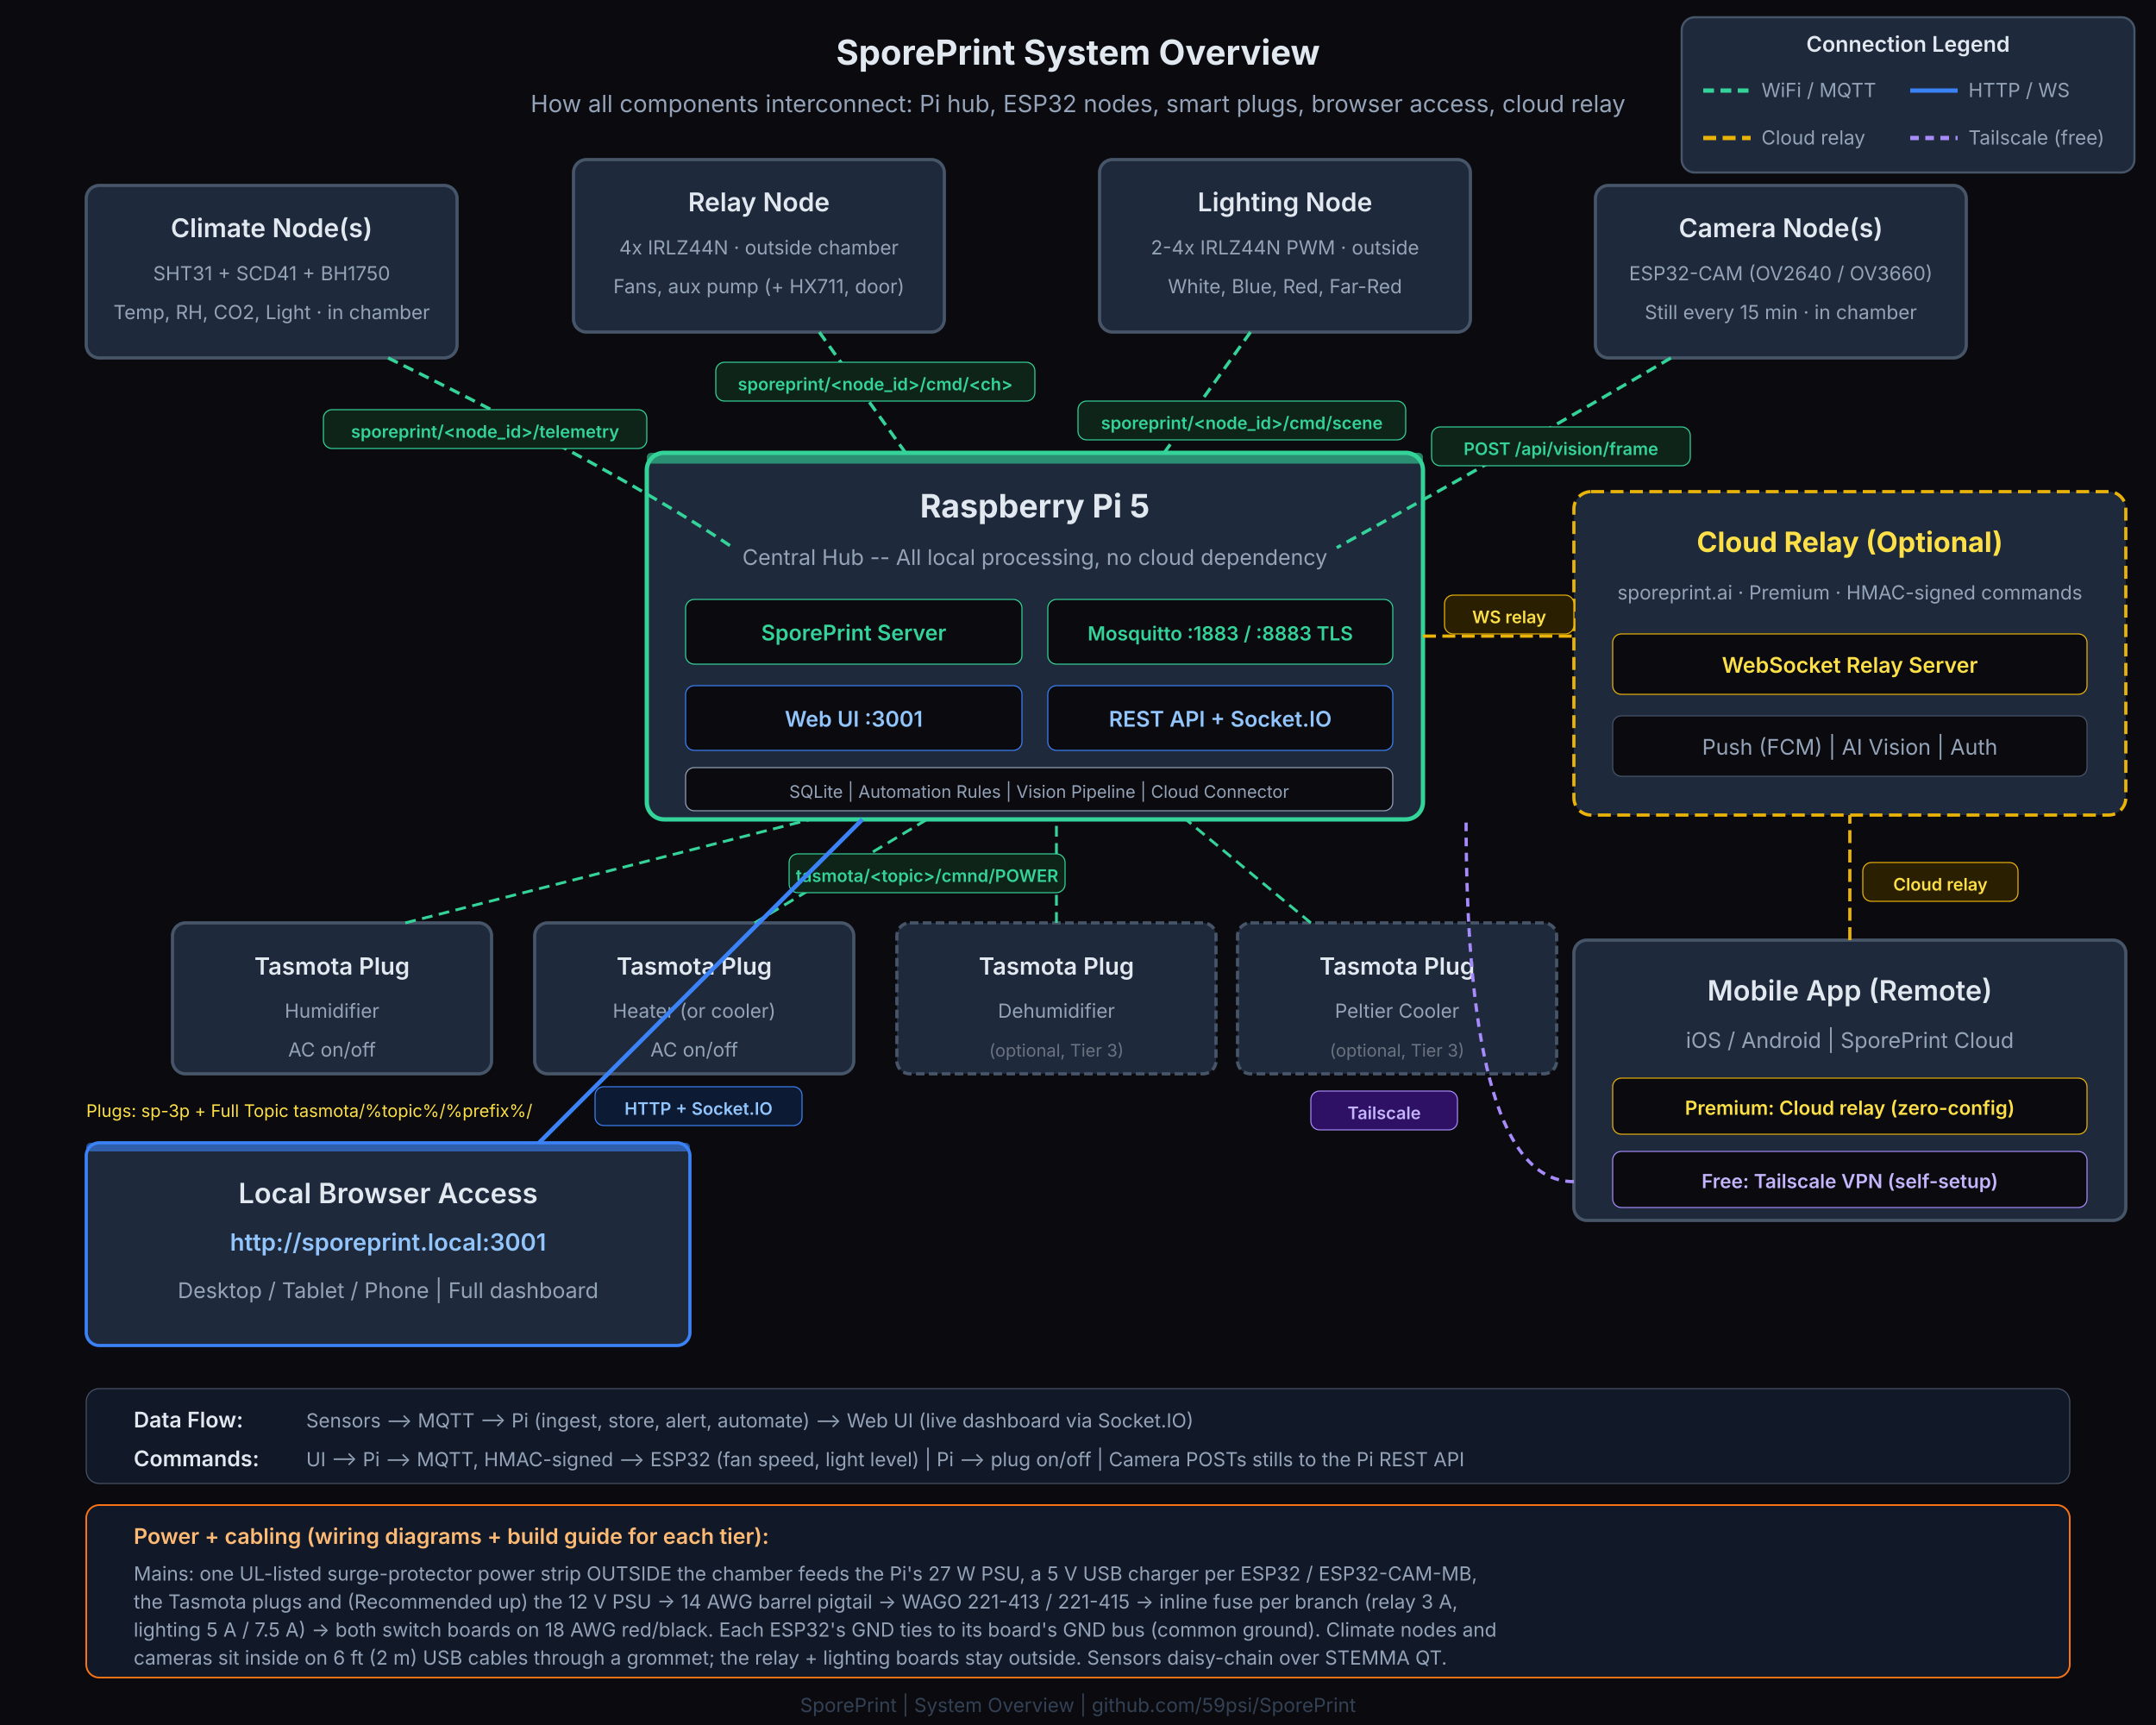
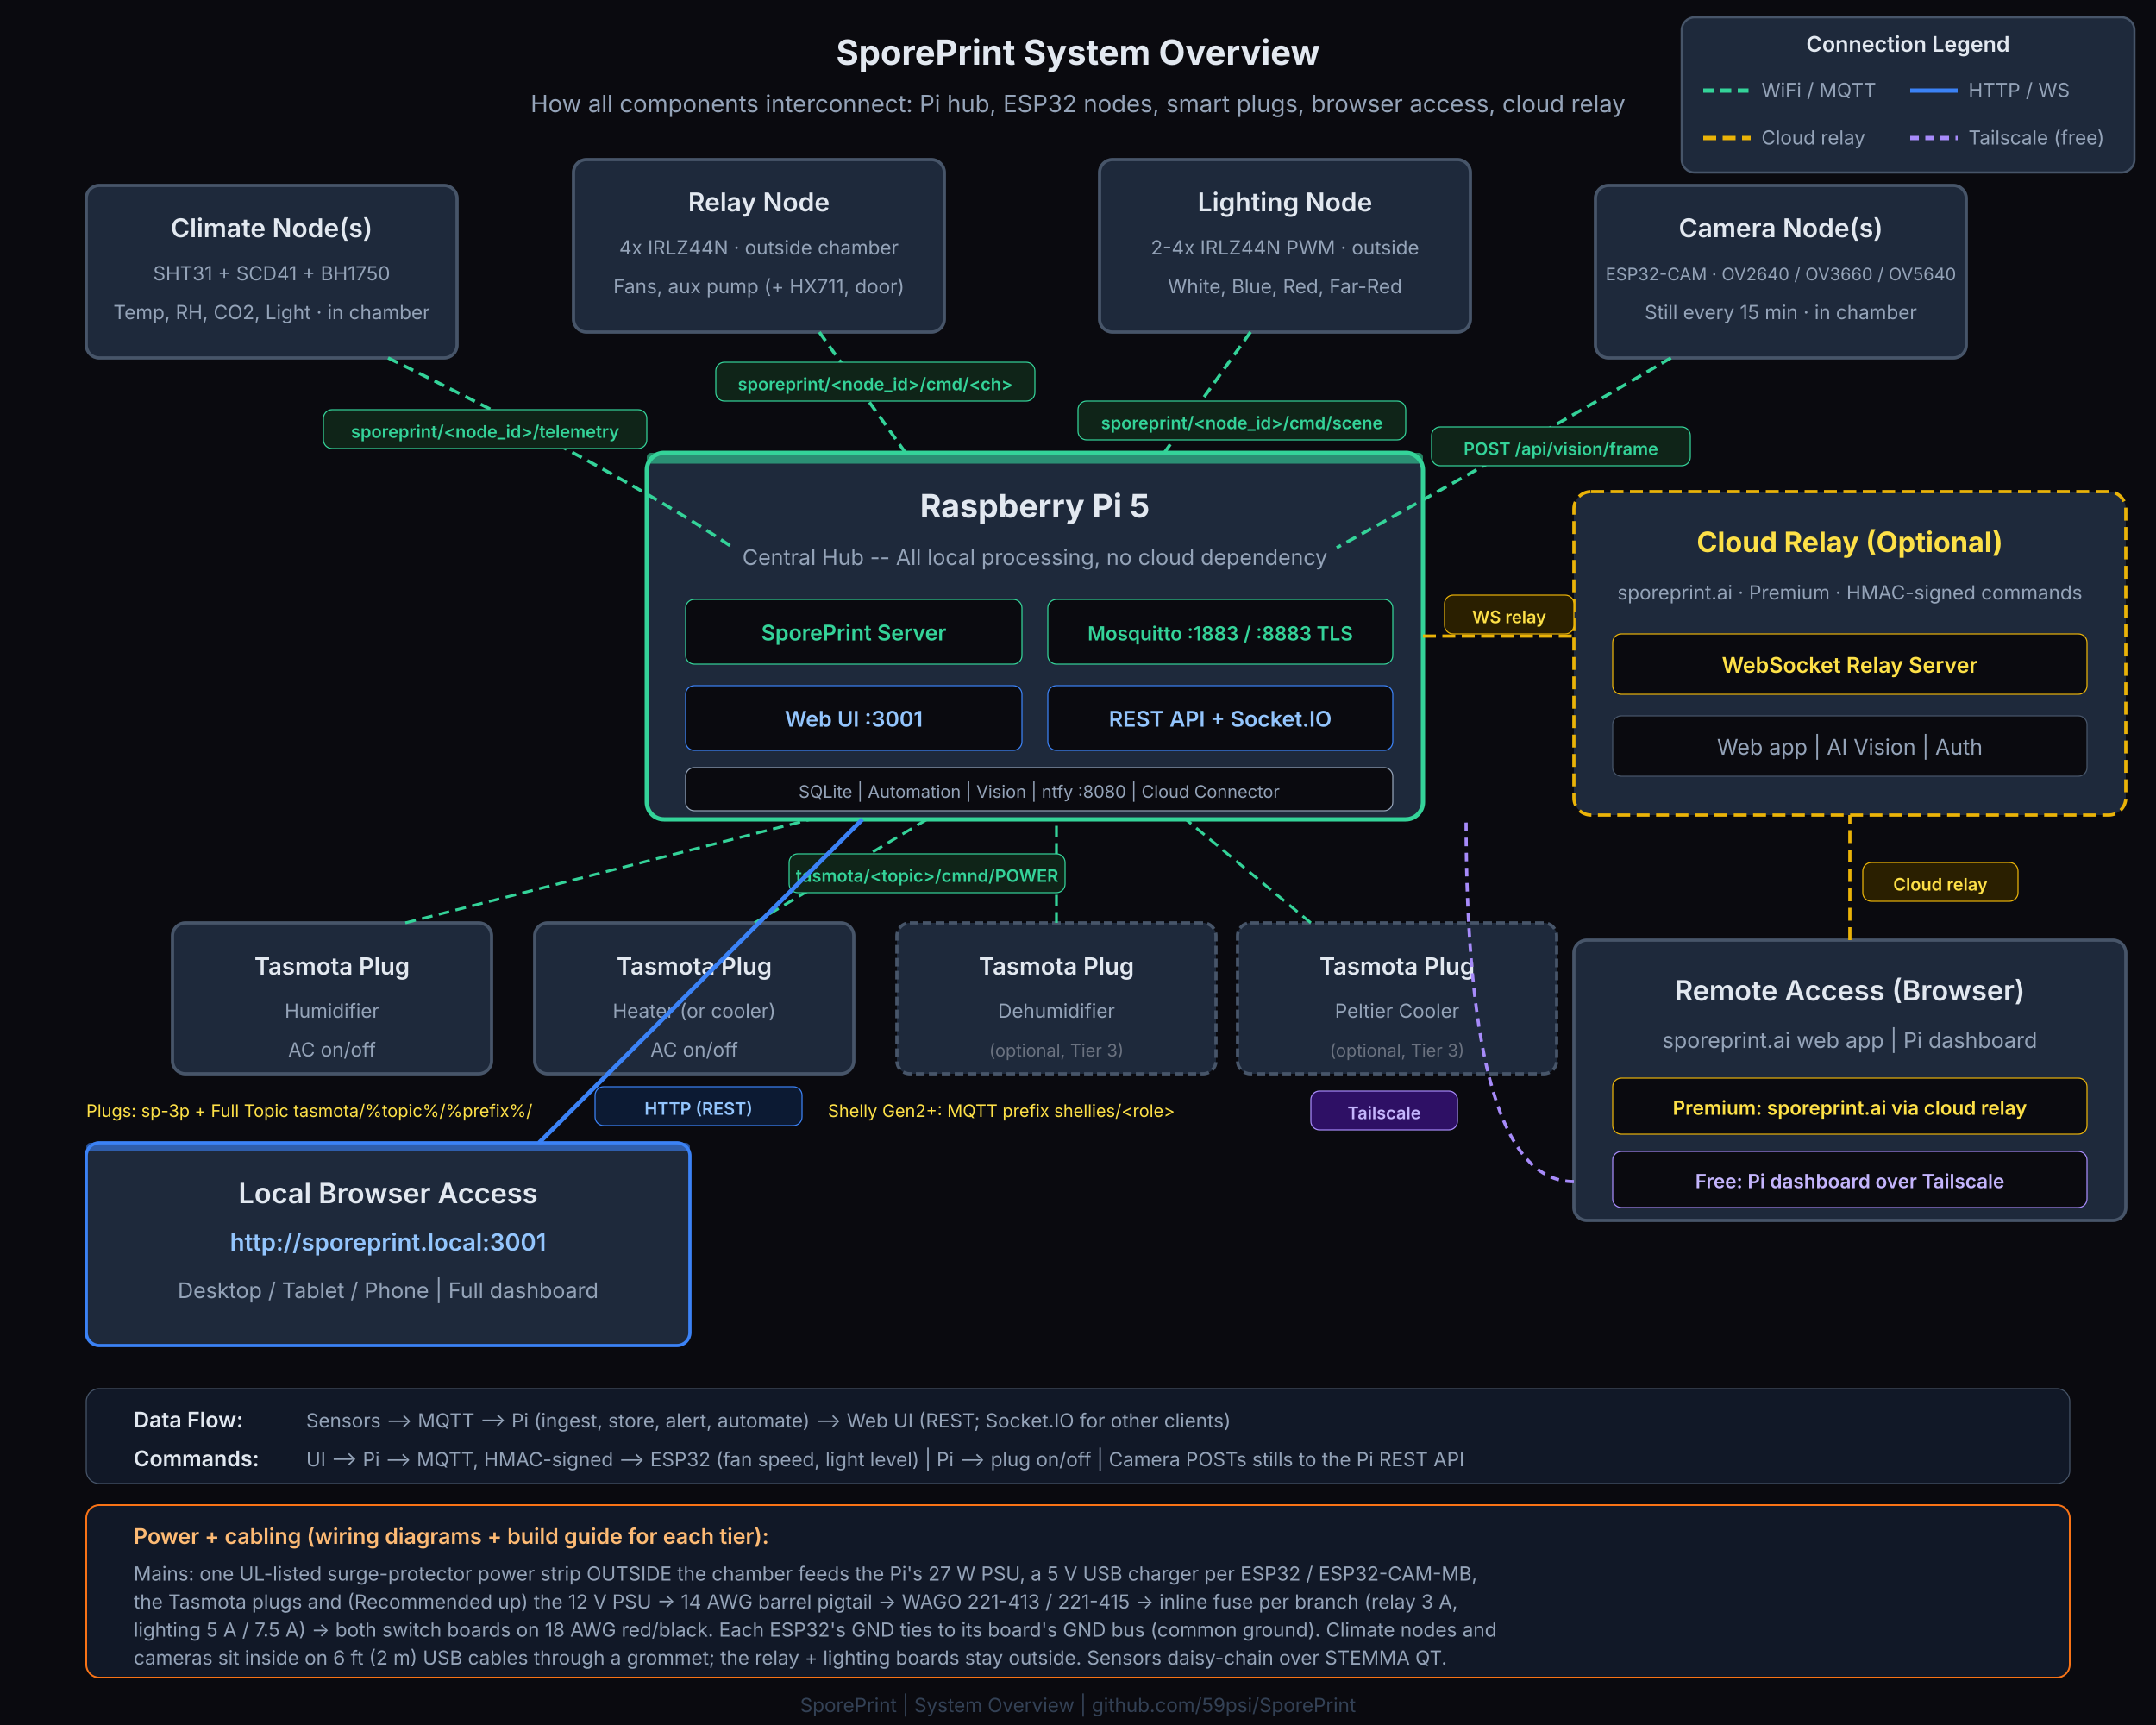
<svg xmlns="http://www.w3.org/2000/svg" viewBox="0 0 1000 800" width="1000" height="800">
  <rect width="1000" height="800" fill="#0a0a0f" />
  <text x="500" y="30" text-anchor="middle" fill="#e2e8f0" font-family="system-ui, -apple-system, sans-serif" font-size="16" font-weight="700">SporePrint System Overview</text>
  <text x="500" y="52" text-anchor="middle" fill="#94a3b8" font-family="system-ui, -apple-system, sans-serif" font-size="11">How all components interconnect: Pi hub, ESP32 nodes, smart plugs, browser access, cloud relay</text>
  <rect x="780" y="8" width="210" height="72" rx="6" fill="#1e293b" stroke="#475569" stroke-width="1" />
  <text x="885" y="24" text-anchor="middle" fill="#e2e8f0" font-family="system-ui, -apple-system, sans-serif" font-size="10" font-weight="600">Connection Legend</text>
  <line x1="790" y1="42" x2="812" y2="42" stroke="#34d399" stroke-width="2" stroke-dasharray="5,3" />
  <text x="817" y="45" fill="#94a3b8" font-family="system-ui, -apple-system, sans-serif" font-size="9">WiFi / MQTT</text>
  <line x1="886" y1="42" x2="908" y2="42" stroke="#3b82f6" stroke-width="2" />
  <text x="913" y="45" fill="#94a3b8" font-family="system-ui, -apple-system, sans-serif" font-size="9">HTTP / WS</text>
  <line x1="790" y1="64" x2="812" y2="64" stroke="#eab308" stroke-width="2" stroke-dasharray="6,3" />
  <text x="817" y="67" fill="#94a3b8" font-family="system-ui, -apple-system, sans-serif" font-size="9">Cloud relay</text>
  <line x1="886" y1="64" x2="908" y2="64" stroke="#a78bfa" stroke-width="2" stroke-dasharray="4,3" />
  <text x="913" y="67" fill="#94a3b8" font-family="system-ui, -apple-system, sans-serif" font-size="9">Tailscale (free)</text>
  <rect x="300" y="210" width="360" height="170" rx="8" fill="#1e293b" stroke="#34d399" stroke-width="2" />
  <rect x="300" y="210" width="360" height="5" rx="2" fill="#34d399" opacity="0.6" />
  <text x="480" y="240" text-anchor="middle" fill="#e2e8f0" font-family="system-ui, -apple-system, sans-serif" font-size="15" font-weight="700">Raspberry Pi 5</text>
  <text x="480" y="262" text-anchor="middle" fill="#94a3b8" font-family="system-ui, -apple-system, sans-serif" font-size="10">Central Hub -- All local processing, no cloud dependency</text>
  <rect x="318" y="278" width="156" height="30" rx="4" fill="#0a0a0f" stroke="#34d399" stroke-width="0.5" />
  <text x="396" y="297" text-anchor="middle" fill="#34d399" font-family="system-ui, -apple-system, sans-serif" font-size="10" font-weight="600">SporePrint Server</text>
  <rect x="486" y="278" width="160" height="30" rx="4" fill="#0a0a0f" stroke="#34d399" stroke-width="0.5" />
  <text x="566" y="297" text-anchor="middle" fill="#34d399" font-family="system-ui, -apple-system, sans-serif" font-size="9" font-weight="600">Mosquitto :1883 / :8883 TLS</text>
  <rect x="318" y="318" width="156" height="30" rx="4" fill="#0a0a0f" stroke="#3b82f6" stroke-width="0.5" />
  <text x="396" y="337" text-anchor="middle" fill="#93c5fd" font-family="system-ui, -apple-system, sans-serif" font-size="10" font-weight="600">Web UI :3001</text>
  <rect x="486" y="318" width="160" height="30" rx="4" fill="#0a0a0f" stroke="#3b82f6" stroke-width="0.5" />
  <text x="566" y="337" text-anchor="middle" fill="#93c5fd" font-family="system-ui, -apple-system, sans-serif" font-size="10" font-weight="600">REST API + Socket.IO</text>
  <rect x="318" y="356" width="328" height="20" rx="4" fill="#0a0a0f" stroke="#94a3b8" stroke-width="0.5" />
-   <text x="482" y="370" text-anchor="middle" fill="#94a3b8" font-family="system-ui, -apple-system, sans-serif" font-size="8">SQLite | Automation Rules | Vision Pipeline | Cloud Connector</text>
+   <text x="482" y="370" text-anchor="middle" fill="#94a3b8" font-family="system-ui, -apple-system, sans-serif" font-size="8">SQLite | Automation | Vision | ntfy :8080 | Cloud Connector</text>
  <rect x="40" y="86" width="172" height="80" rx="6" fill="#1e293b" stroke="#475569" stroke-width="1.5" />
  <text x="126" y="110" text-anchor="middle" fill="#e2e8f0" font-family="system-ui, -apple-system, sans-serif" font-size="12" font-weight="600">Climate Node(s)</text>
  <text x="126" y="130" text-anchor="middle" fill="#94a3b8" font-family="system-ui, -apple-system, sans-serif" font-size="9">SHT31 + SCD41 + BH1750</text>
  <text x="126" y="148" text-anchor="middle" fill="#94a3b8" font-family="system-ui, -apple-system, sans-serif" font-size="9">Temp, RH, CO2, Light · in chamber</text>
  <path d="M 180 166 Q 290 220 340 254" fill="none" stroke="#34d399" stroke-width="1.5" stroke-dasharray="5,3" />
  <g>
    <rect x="150" y="190" width="150" height="18" rx="4" fill="#0f2418" stroke="#34d399" stroke-width="0.5" />
    <text x="225" y="203" text-anchor="middle" fill="#34d399" font-family="system-ui, -apple-system, sans-serif" font-size="8" font-weight="600">sporeprint/&lt;node_id&gt;/telemetry</text>
  </g>
  <rect x="266" y="74" width="172" height="80" rx="6" fill="#1e293b" stroke="#475569" stroke-width="1.5" />
  <text x="352" y="98" text-anchor="middle" fill="#e2e8f0" font-family="system-ui, -apple-system, sans-serif" font-size="12" font-weight="600">Relay Node</text>
  <text x="352" y="118" text-anchor="middle" fill="#94a3b8" font-family="system-ui, -apple-system, sans-serif" font-size="9">4x IRLZ44N · outside chamber</text>
  <text x="352" y="136" text-anchor="middle" fill="#94a3b8" font-family="system-ui, -apple-system, sans-serif" font-size="9">Fans, aux pump (+ HX711, door)</text>
  <path d="M 380 154 L 420 210" fill="none" stroke="#34d399" stroke-width="1.5" stroke-dasharray="5,3" />
  <g>
    <rect x="332" y="168" width="148" height="18" rx="4" fill="#0f2418" stroke="#34d399" stroke-width="0.5" />
    <text x="406" y="181" text-anchor="middle" fill="#34d399" font-family="system-ui, -apple-system, sans-serif" font-size="8" font-weight="600">sporeprint/&lt;node_id&gt;/cmd/&lt;ch&gt;</text>
  </g>
  <rect x="510" y="74" width="172" height="80" rx="6" fill="#1e293b" stroke="#475569" stroke-width="1.5" />
  <text x="596" y="98" text-anchor="middle" fill="#e2e8f0" font-family="system-ui, -apple-system, sans-serif" font-size="12" font-weight="600">Lighting Node</text>
  <text x="596" y="118" text-anchor="middle" fill="#94a3b8" font-family="system-ui, -apple-system, sans-serif" font-size="9">2-4x IRLZ44N PWM · outside</text>
  <text x="596" y="136" text-anchor="middle" fill="#94a3b8" font-family="system-ui, -apple-system, sans-serif" font-size="9">White, Blue, Red, Far-Red</text>
  <path d="M 580 154 L 540 210" fill="none" stroke="#34d399" stroke-width="1.5" stroke-dasharray="5,3" />
  <g>
    <rect x="500" y="186" width="152" height="18" rx="4" fill="#0f2418" stroke="#34d399" stroke-width="0.5" />
    <text x="576" y="199" text-anchor="middle" fill="#34d399" font-family="system-ui, -apple-system, sans-serif" font-size="8" font-weight="600">sporeprint/&lt;node_id&gt;/cmd/scene</text>
  </g>
  <rect x="740" y="86" width="172" height="80" rx="6" fill="#1e293b" stroke="#475569" stroke-width="1.5" />
  <text x="826" y="110" text-anchor="middle" fill="#e2e8f0" font-family="system-ui, -apple-system, sans-serif" font-size="12" font-weight="600">Camera Node(s)</text>
-   <text x="826" y="130" text-anchor="middle" fill="#94a3b8" font-family="system-ui, -apple-system, sans-serif" font-size="9">ESP32-CAM (OV2640 / OV3660)</text>
+   <text x="826" y="130" text-anchor="middle" fill="#94a3b8" font-family="system-ui, -apple-system, sans-serif" font-size="8">ESP32-CAM · OV2640 / OV3660 / OV5640</text>
  <text x="826" y="148" text-anchor="middle" fill="#94a3b8" font-family="system-ui, -apple-system, sans-serif" font-size="9">Still every 15 min · in chamber</text>
  <path d="M 775 166 Q 700 210 620 254" fill="none" stroke="#34d399" stroke-width="1.5" stroke-dasharray="5,3" />
  <g>
    <rect x="664" y="198" width="120" height="18" rx="4" fill="#0f2418" stroke="#34d399" stroke-width="0.5" />
    <text x="724" y="211" text-anchor="middle" fill="#34d399" font-family="system-ui, -apple-system, sans-serif" font-size="8" font-weight="600">POST /api/vision/frame</text>
  </g>
  <rect x="80" y="428" width="148" height="70" rx="6" fill="#1e293b" stroke="#475569" stroke-width="1.5" />
  <text x="154" y="452" text-anchor="middle" fill="#e2e8f0" font-family="system-ui, -apple-system, sans-serif" font-size="11" font-weight="600">Tasmota Plug</text>
  <text x="154" y="472" text-anchor="middle" fill="#94a3b8" font-family="system-ui, -apple-system, sans-serif" font-size="9">Humidifier</text>
  <text x="154" y="490" text-anchor="middle" fill="#94a3b8" font-family="system-ui, -apple-system, sans-serif" font-size="9">AC on/off</text>
  <rect x="248" y="428" width="148" height="70" rx="6" fill="#1e293b" stroke="#475569" stroke-width="1.5" />
  <text x="322" y="452" text-anchor="middle" fill="#e2e8f0" font-family="system-ui, -apple-system, sans-serif" font-size="11" font-weight="600">Tasmota Plug</text>
  <text x="322" y="472" text-anchor="middle" fill="#94a3b8" font-family="system-ui, -apple-system, sans-serif" font-size="9">Heater (or cooler)</text>
  <text x="322" y="490" text-anchor="middle" fill="#94a3b8" font-family="system-ui, -apple-system, sans-serif" font-size="9">AC on/off</text>
  <rect x="416" y="428" width="148" height="70" rx="6" fill="#1e293b" stroke="#475569" stroke-width="1.5" stroke-dasharray="4,2" />
  <text x="490" y="452" text-anchor="middle" fill="#e2e8f0" font-family="system-ui, -apple-system, sans-serif" font-size="11" font-weight="600">Tasmota Plug</text>
  <text x="490" y="472" text-anchor="middle" fill="#94a3b8" font-family="system-ui, -apple-system, sans-serif" font-size="9">Dehumidifier</text>
  <text x="490" y="490" text-anchor="middle" fill="#6b7280" font-family="system-ui, -apple-system, sans-serif" font-size="8">(optional, Tier 3)</text>
  <rect x="574" y="428" width="148" height="70" rx="6" fill="#1e293b" stroke="#475569" stroke-width="1.5" stroke-dasharray="4,2" />
  <text x="648" y="452" text-anchor="middle" fill="#e2e8f0" font-family="system-ui, -apple-system, sans-serif" font-size="11" font-weight="600">Tasmota Plug</text>
  <text x="648" y="472" text-anchor="middle" fill="#94a3b8" font-family="system-ui, -apple-system, sans-serif" font-size="9">Peltier Cooler</text>
  <text x="648" y="490" text-anchor="middle" fill="#6b7280" font-family="system-ui, -apple-system, sans-serif" font-size="8">(optional, Tier 3)</text>
  <path d="M 188 428 L 376 380" fill="none" stroke="#34d399" stroke-width="1.3" stroke-dasharray="5,3" />
  <path d="M 350 428 L 430 380" fill="none" stroke="#34d399" stroke-width="1.3" stroke-dasharray="5,3" />
  <path d="M 490 428 L 490 380" fill="none" stroke="#34d399" stroke-width="1.3" stroke-dasharray="5,3" />
  <path d="M 608 428 L 550 380" fill="none" stroke="#34d399" stroke-width="1.3" stroke-dasharray="5,3" />
  <g>
    <rect x="366" y="396" width="128" height="18" rx="4" fill="#0f2418" stroke="#34d399" stroke-width="0.5" />
    <text x="430" y="409" text-anchor="middle" fill="#34d399" font-family="system-ui, -apple-system, sans-serif" font-size="8" font-weight="600">tasmota/&lt;topic&gt;/cmnd/POWER</text>
  </g>
  <text x="40" y="518" fill="#fde047" font-family="system-ui, -apple-system, sans-serif" font-size="8">Plugs: sp-3p + Full Topic tasmota/%topic%/%prefix%/</text>
+   <text x="384" y="518" fill="#fde047" font-family="system-ui, -apple-system, sans-serif" font-size="8">Shelly Gen2+: MQTT prefix shellies/&lt;role&gt;</text>
  <rect x="40" y="530" width="280" height="94" rx="6" fill="#1e293b" stroke="#3b82f6" stroke-width="1.5" />
  <rect x="40" y="530" width="280" height="4" rx="2" fill="#3b82f6" opacity="0.6" />
  <text x="180" y="558" text-anchor="middle" fill="#e2e8f0" font-family="system-ui, -apple-system, sans-serif" font-size="13" font-weight="600">Local Browser Access</text>
  <text x="180" y="580" text-anchor="middle" fill="#93c5fd" font-family="system-ui, -apple-system, sans-serif" font-size="11" font-weight="600">http://sporeprint.local:3001</text>
  <text x="180" y="602" text-anchor="middle" fill="#94a3b8" font-family="system-ui, -apple-system, sans-serif" font-size="10">Desktop / Tablet / Phone | Full dashboard</text>
  <path d="M 250 530 L 400 380" fill="none" stroke="#3b82f6" stroke-width="2" />
  <g>
    <rect x="276" y="504" width="96" height="18" rx="4" fill="#0c1a33" stroke="#3b82f6" stroke-width="0.5" />
-     <text x="324" y="517" text-anchor="middle" fill="#93c5fd" font-family="system-ui, -apple-system, sans-serif" font-size="8" font-weight="600">HTTP + Socket.IO</text>
+     <text x="324" y="517" text-anchor="middle" fill="#93c5fd" font-family="system-ui, -apple-system, sans-serif" font-size="8" font-weight="600">HTTP (REST)</text>
  </g>
  <rect x="730" y="228" width="256" height="150" rx="8" fill="#1e293b" stroke="#eab308" stroke-width="1.5" stroke-dasharray="6,3" />
  <text x="858" y="256" text-anchor="middle" fill="#fde047" font-family="system-ui, -apple-system, sans-serif" font-size="13" font-weight="700">Cloud Relay (Optional)</text>
  <text x="858" y="278" text-anchor="middle" fill="#94a3b8" font-family="system-ui, -apple-system, sans-serif" font-size="9">sporeprint.ai · Premium · HMAC-signed commands</text>
  <rect x="748" y="294" width="220" height="28" rx="4" fill="#0a0a0f" stroke="#eab308" stroke-width="0.5" />
  <text x="858" y="312" text-anchor="middle" fill="#fde047" font-family="system-ui, -apple-system, sans-serif" font-size="10" font-weight="600">WebSocket Relay Server</text>
  <rect x="748" y="332" width="220" height="28" rx="4" fill="#0a0a0f" stroke="#475569" stroke-width="0.5" />
-   <text x="858" y="350" text-anchor="middle" fill="#94a3b8" font-family="system-ui, -apple-system, sans-serif" font-size="10">Push (FCM) | AI Vision | Auth</text>
+   <text x="858" y="350" text-anchor="middle" fill="#94a3b8" font-family="system-ui, -apple-system, sans-serif" font-size="10">Web app | AI Vision | Auth</text>
  <path d="M 660 295 L 730 295" fill="none" stroke="#eab308" stroke-width="1.5" stroke-dasharray="6,3" />
  <g>
    <rect x="670" y="276" width="60" height="18" rx="4" fill="#2a1f00" stroke="#eab308" stroke-width="0.5" />
    <text x="700" y="289" text-anchor="middle" fill="#fde047" font-family="system-ui, -apple-system, sans-serif" font-size="8" font-weight="600">WS relay</text>
  </g>
  <rect x="730" y="436" width="256" height="130" rx="6" fill="#1e293b" stroke="#475569" stroke-width="1.5" />
-   <text x="858" y="464" text-anchor="middle" fill="#e2e8f0" font-family="system-ui, -apple-system, sans-serif" font-size="13" font-weight="600">Mobile App (Remote)</text>
-   <text x="858" y="486" text-anchor="middle" fill="#94a3b8" font-family="system-ui, -apple-system, sans-serif" font-size="10">iOS / Android | SporePrint Cloud</text>
+   <text x="858" y="464" text-anchor="middle" fill="#e2e8f0" font-family="system-ui, -apple-system, sans-serif" font-size="13" font-weight="600">Remote Access (Browser)</text>
+   <text x="858" y="486" text-anchor="middle" fill="#94a3b8" font-family="system-ui, -apple-system, sans-serif" font-size="10">sporeprint.ai web app | Pi dashboard</text>
  <rect x="748" y="500" width="220" height="26" rx="4" fill="#0a0a0f" stroke="#eab308" stroke-width="0.5" />
-   <text x="858" y="517" text-anchor="middle" fill="#fde047" font-family="system-ui, -apple-system, sans-serif" font-size="9" font-weight="600">Premium: Cloud relay (zero-config)</text>
+   <text x="858" y="517" text-anchor="middle" fill="#fde047" font-family="system-ui, -apple-system, sans-serif" font-size="9" font-weight="600">Premium: sporeprint.ai via cloud relay</text>
  <rect x="748" y="534" width="220" height="26" rx="4" fill="#0a0a0f" stroke="#a78bfa" stroke-width="0.5" />
-   <text x="858" y="551" text-anchor="middle" fill="#c4b5fd" font-family="system-ui, -apple-system, sans-serif" font-size="9" font-weight="600">Free: Tailscale VPN (self-setup)</text>
+   <text x="858" y="551" text-anchor="middle" fill="#c4b5fd" font-family="system-ui, -apple-system, sans-serif" font-size="9" font-weight="600">Free: Pi dashboard over Tailscale</text>
  <path d="M 858 436 L 858 378" fill="none" stroke="#eab308" stroke-width="1.5" stroke-dasharray="6,3" />
  <g>
    <rect x="864" y="400" width="72" height="18" rx="4" fill="#2a1f00" stroke="#eab308" stroke-width="0.5" />
    <text x="900" y="413" text-anchor="middle" fill="#fde047" font-family="system-ui, -apple-system, sans-serif" font-size="8" font-weight="600">Cloud relay</text>
  </g>
  <path d="M 730 548 Q 680 548 680 380" fill="none" stroke="#a78bfa" stroke-width="1.5" stroke-dasharray="4,3" />
  <g>
    <rect x="608" y="506" width="68" height="18" rx="4" fill="#2e1065" stroke="#a78bfa" stroke-width="0.5" />
    <text x="642" y="519" text-anchor="middle" fill="#c4b5fd" font-family="system-ui, -apple-system, sans-serif" font-size="8" font-weight="600">Tailscale</text>
  </g>
  <rect x="40" y="644" width="920" height="44" rx="6" fill="#111827" stroke="#475569" stroke-width="0.5" />
  <text x="62" y="662" fill="#e2e8f0" font-family="system-ui, -apple-system, sans-serif" font-size="10" font-weight="600">Data Flow:</text>
-   <text x="142" y="662" fill="#94a3b8" font-family="system-ui, -apple-system, sans-serif" font-size="9">Sensors --&gt; MQTT --&gt; Pi (ingest, store, alert, automate) --&gt; Web UI (live dashboard via Socket.IO)</text>
+   <text x="142" y="662" fill="#94a3b8" font-family="system-ui, -apple-system, sans-serif" font-size="9">Sensors --&gt; MQTT --&gt; Pi (ingest, store, alert, automate) --&gt; Web UI (REST; Socket.IO for other clients)</text>
  <text x="62" y="680" fill="#e2e8f0" font-family="system-ui, -apple-system, sans-serif" font-size="10" font-weight="600">Commands:</text>
  <text x="142" y="680" fill="#94a3b8" font-family="system-ui, -apple-system, sans-serif" font-size="9">UI --&gt; Pi --&gt; MQTT, HMAC-signed --&gt; ESP32 (fan speed, light level) | Pi --&gt; plug on/off | Camera POSTs stills to the Pi REST API</text>
  <rect x="40" y="698" width="920" height="80" rx="6" fill="#111827" stroke="#f97316" stroke-width="0.8" />
  <text x="62" y="716" fill="#fdba74" font-family="system-ui, -apple-system, sans-serif" font-size="10" font-weight="600">Power + cabling (wiring diagrams + build guide for each tier):</text>
  <text x="62" y="733" fill="#94a3b8" font-family="system-ui, -apple-system, sans-serif" font-size="9">Mains: one UL-listed surge-protector power strip OUTSIDE the chamber feeds the Pi's 27 W PSU, a 5 V USB charger per ESP32 / ESP32-CAM-MB,</text>
  <text x="62" y="746" fill="#94a3b8" font-family="system-ui, -apple-system, sans-serif" font-size="9">the Tasmota plugs and (Recommended up) the 12 V PSU → 14 AWG barrel pigtail → WAGO 221-413 / 221-415 → inline fuse per branch (relay 3 A,</text>
  <text x="62" y="759" fill="#94a3b8" font-family="system-ui, -apple-system, sans-serif" font-size="9">lighting 5 A / 7.5 A) → both switch boards on 18 AWG red/black. Each ESP32's GND ties to its board's GND bus (common ground). Climate nodes and</text>
  <text x="62" y="772" fill="#94a3b8" font-family="system-ui, -apple-system, sans-serif" font-size="9">cameras sit inside on 6 ft (2 m) USB cables through a grommet; the relay + lighting boards stay outside. Sensors daisy-chain over STEMMA QT.</text>
  <text x="500" y="794" text-anchor="middle" fill="#334155" font-family="system-ui, -apple-system, sans-serif" font-size="9">SporePrint  |  System Overview  |  github.com/59psi/SporePrint</text>
</svg>
